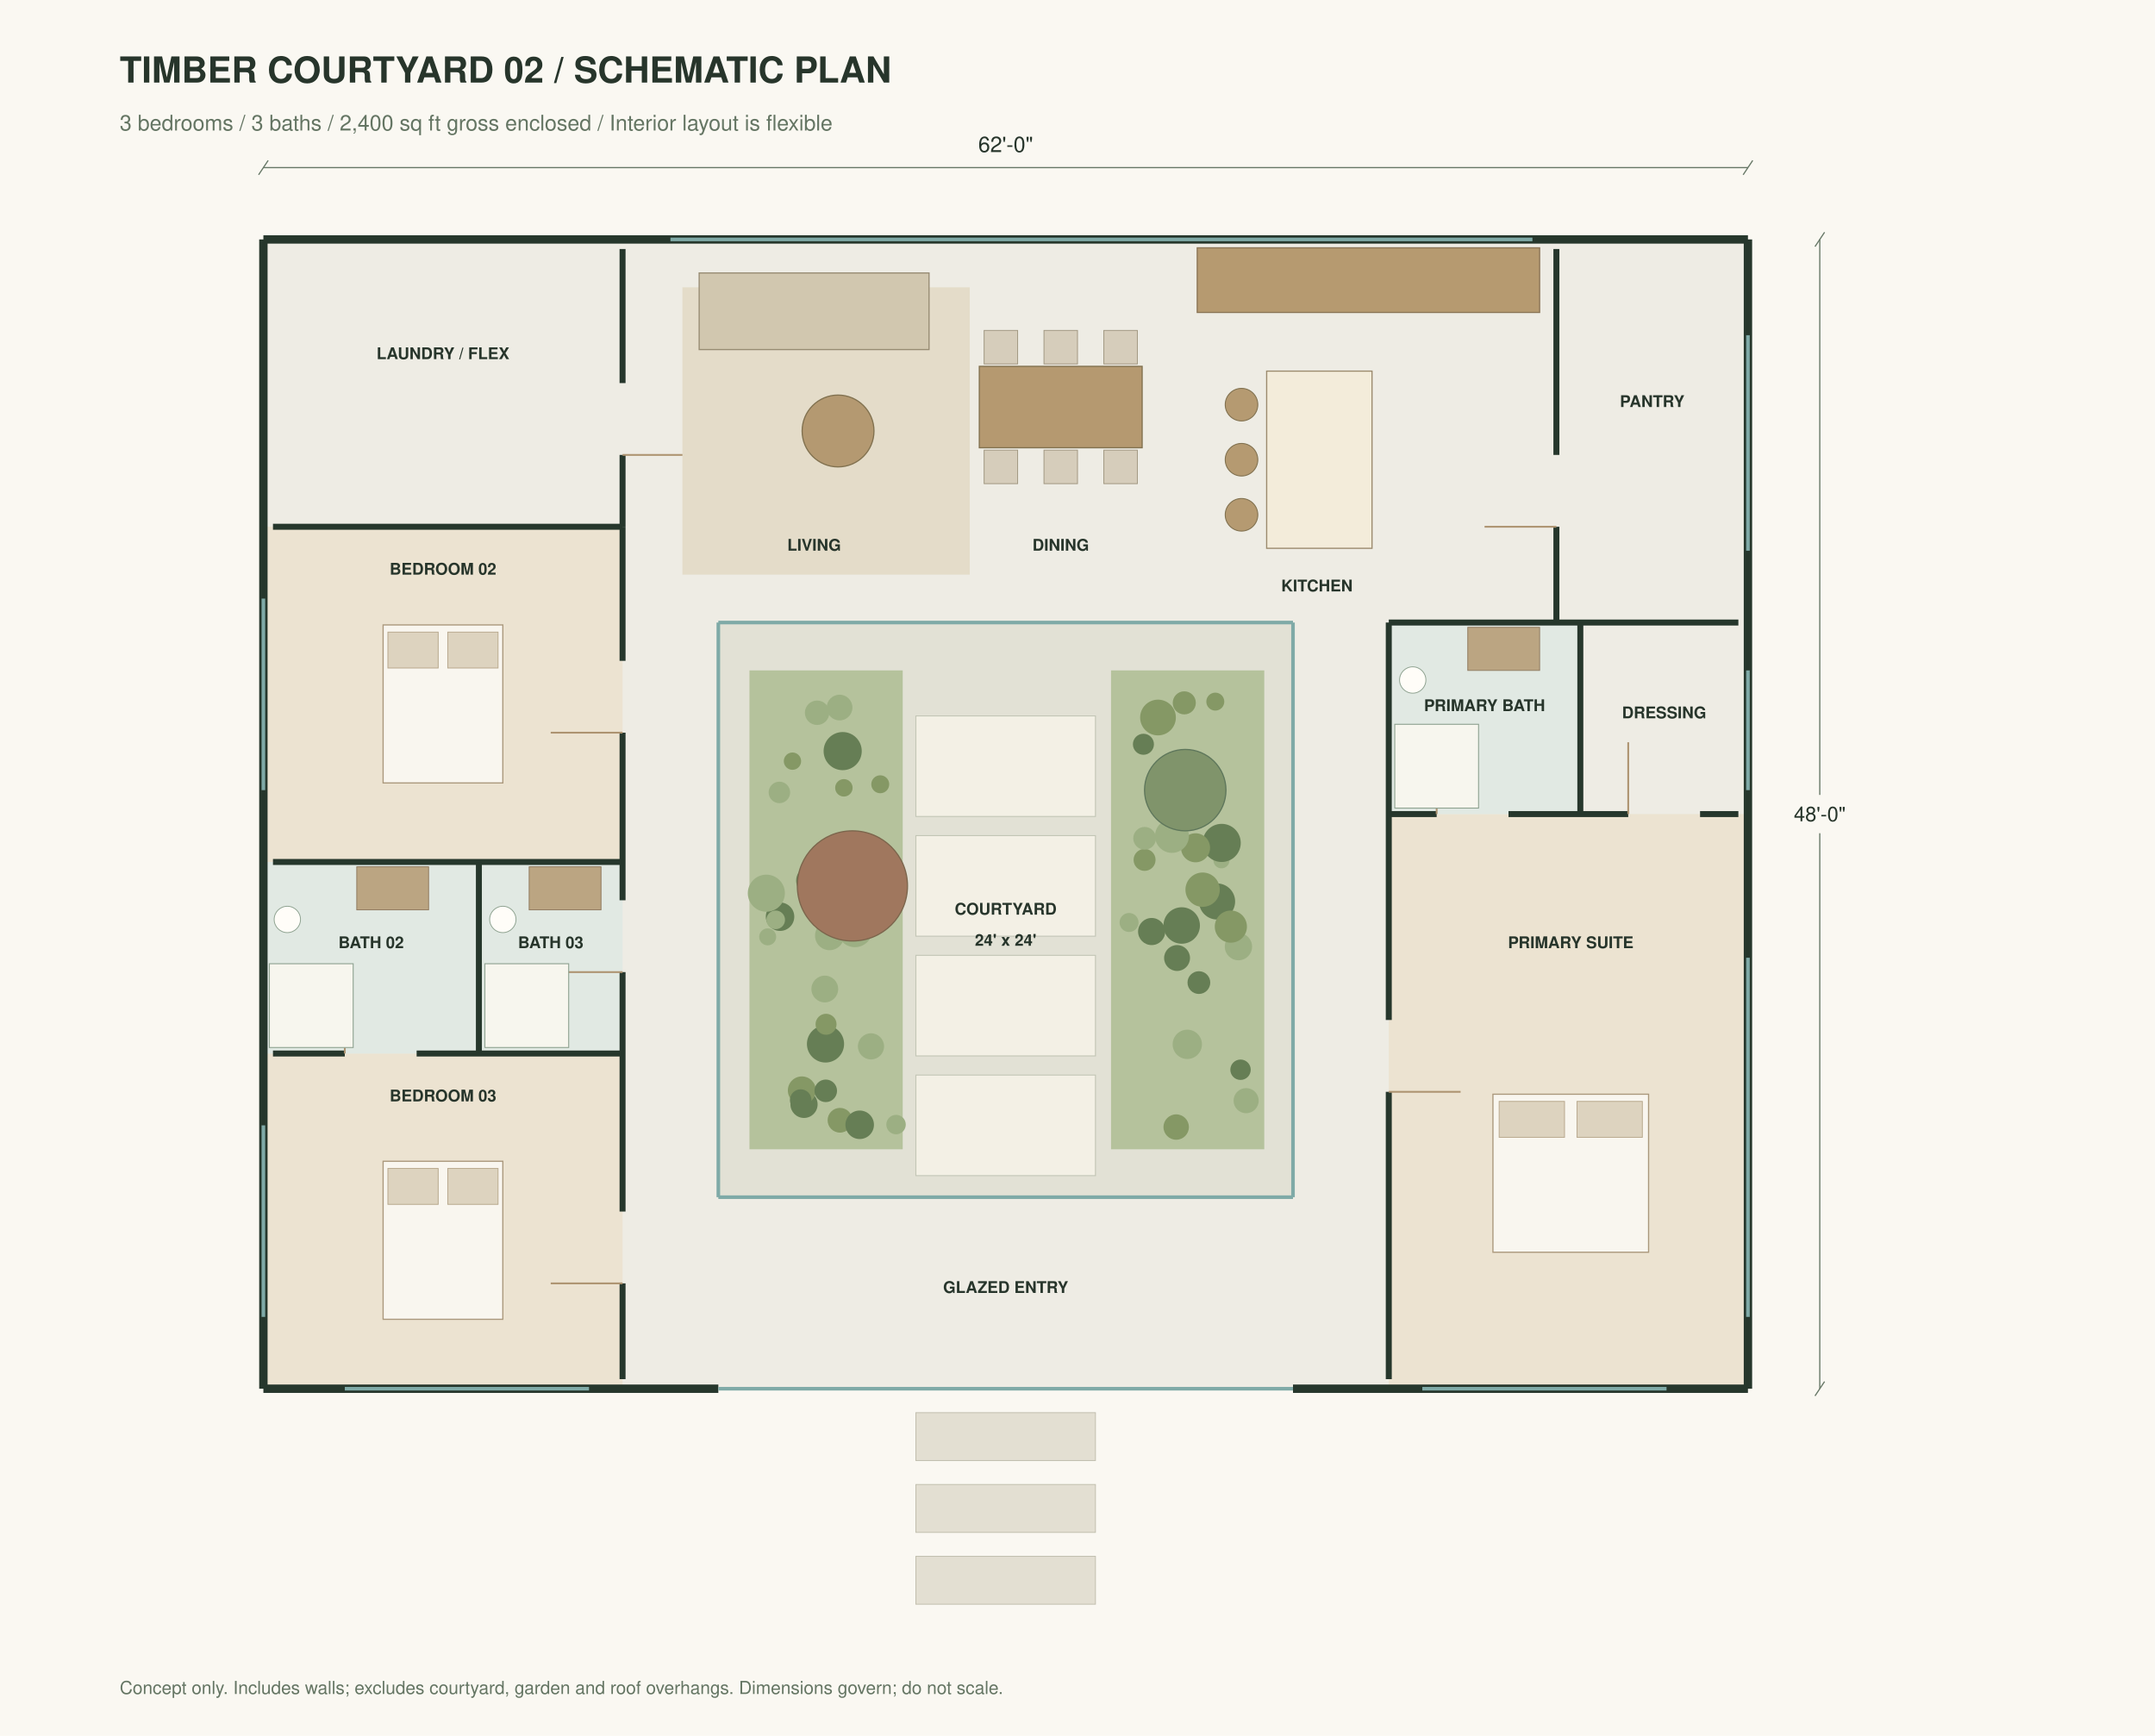
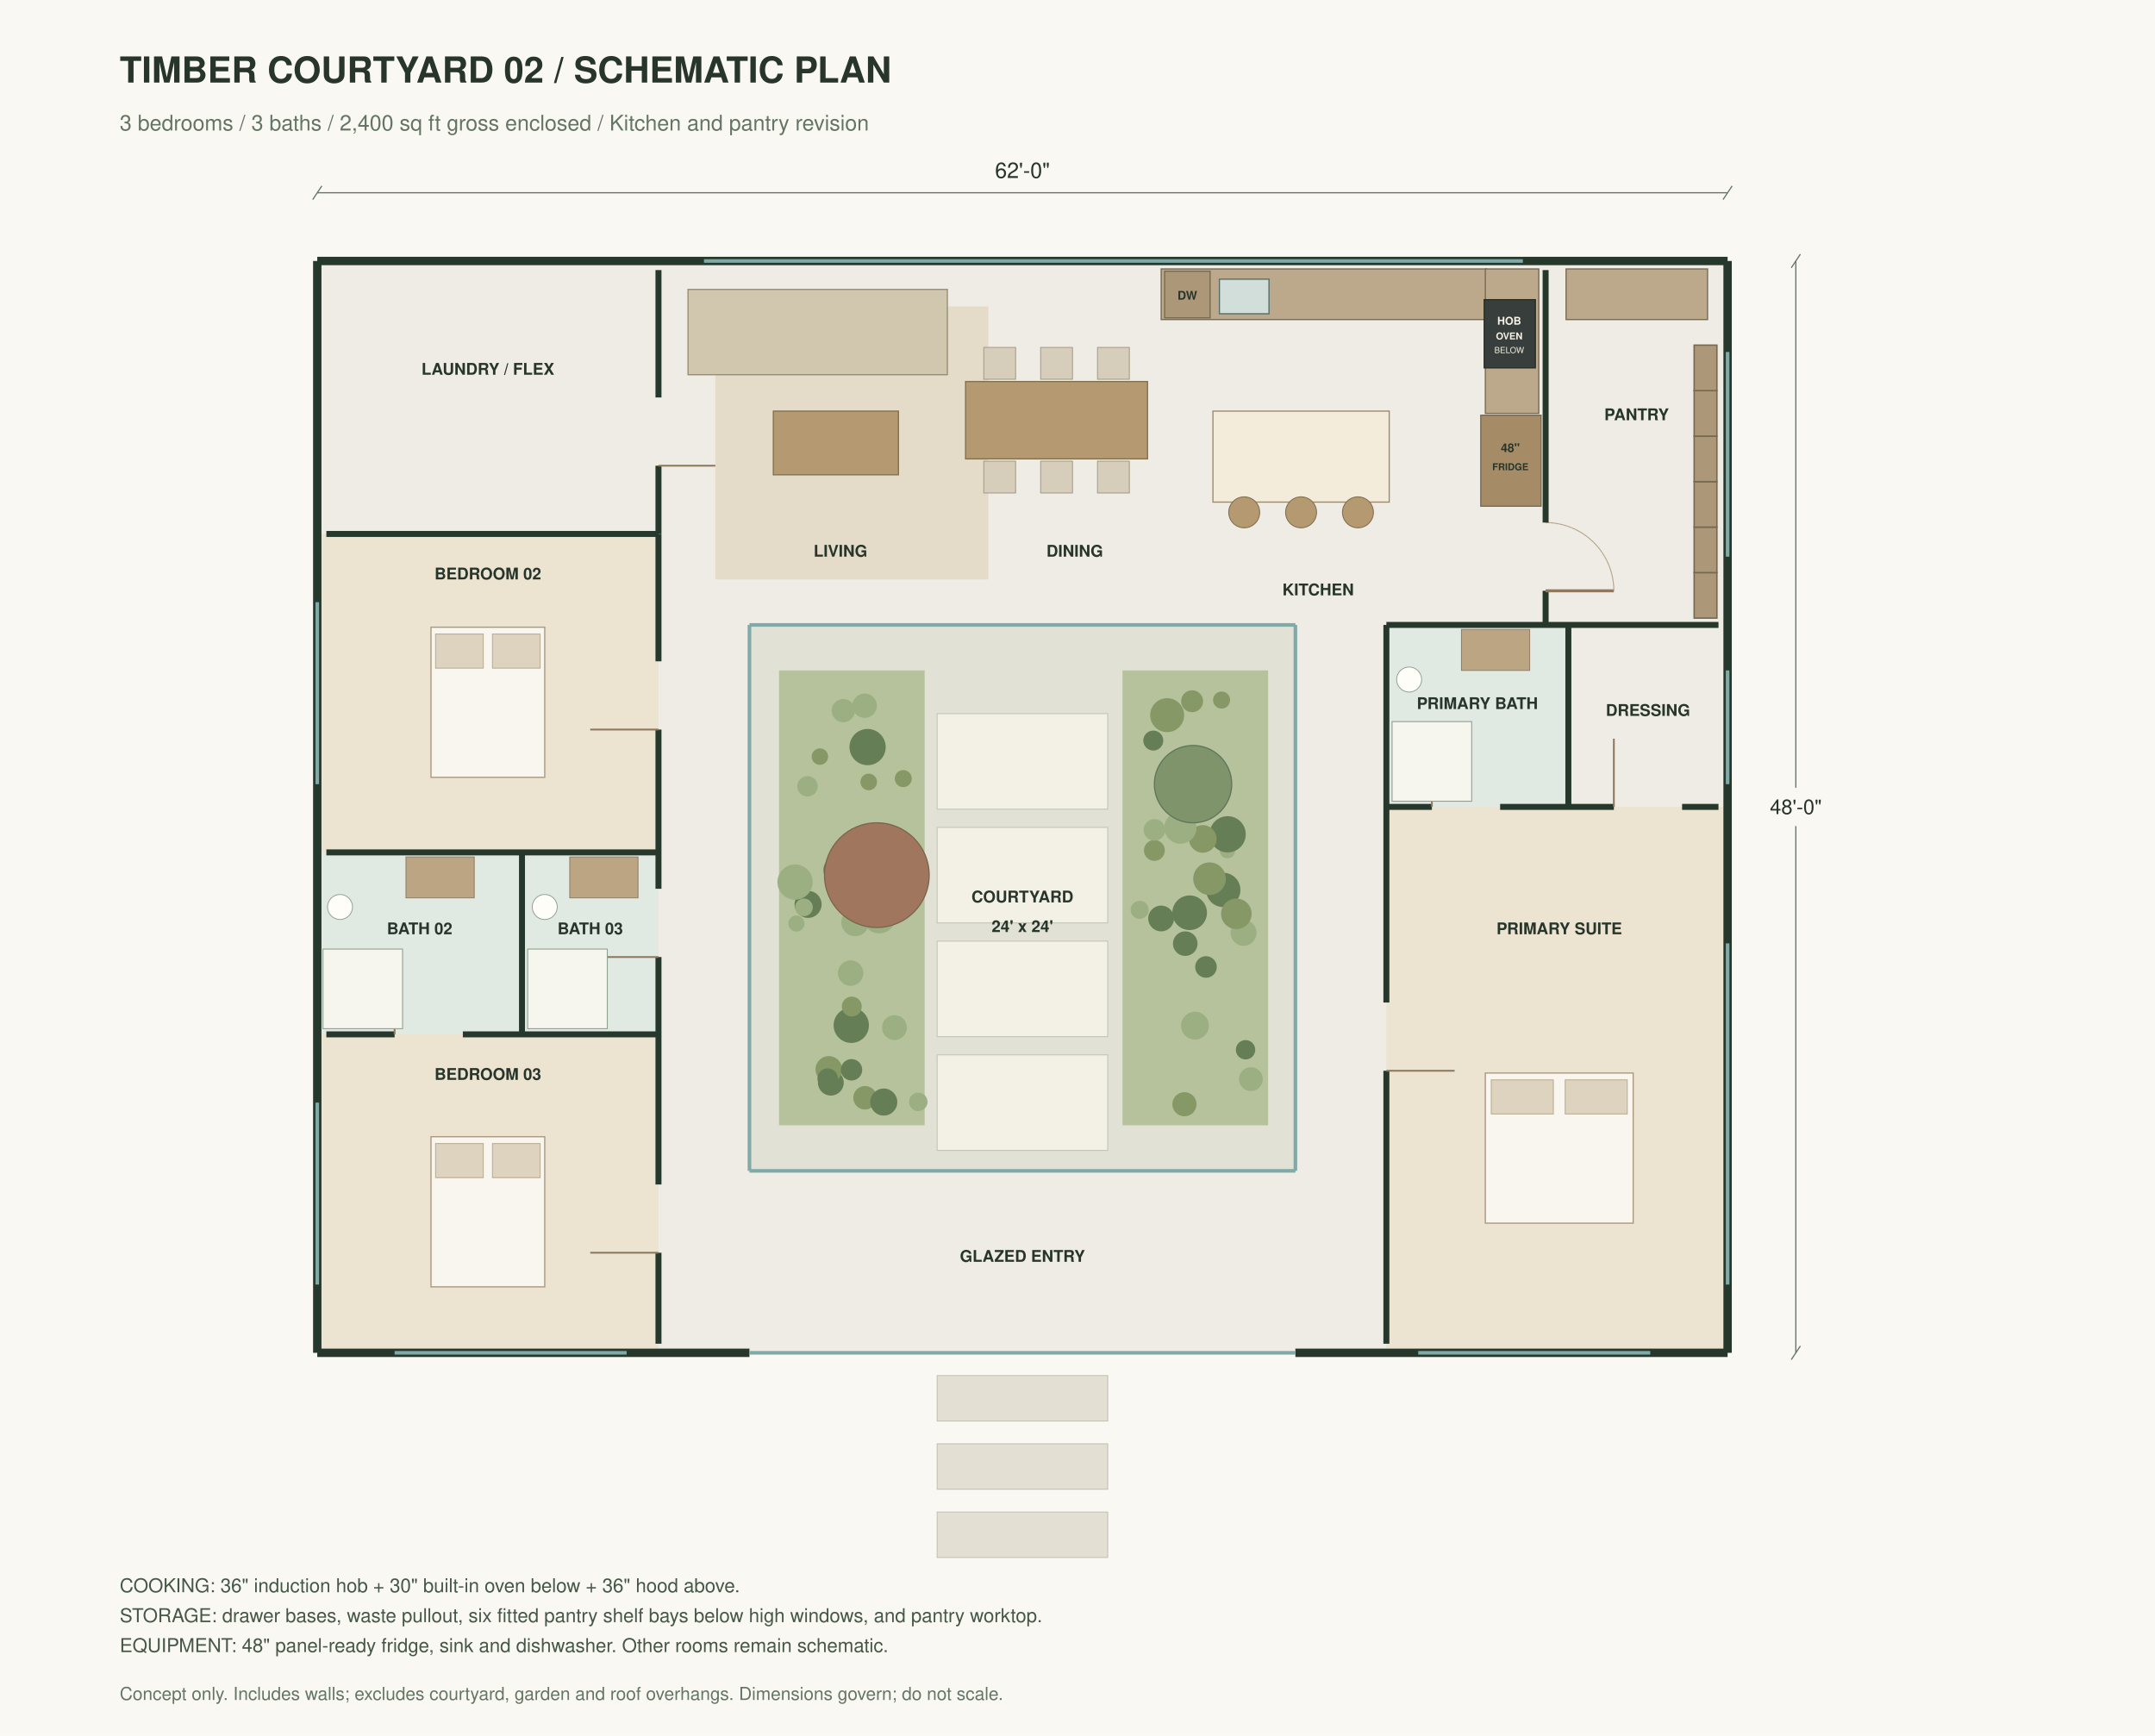
<svg xmlns="http://www.w3.org/2000/svg" width="1800" height="1450" viewBox="0 0 1800 1450">
  <rect x="0" y="0" width="1800" height="1450" fill="#faf8f2" stroke="none" stroke-width="1" />
  <text x="100" y="69" font-family="Helvetica,Arial,sans-serif" font-size="30" fill="#27352b" text-anchor="start" font-weight="700">TIMBER COURTYARD 02 / SCHEMATIC PLAN</text>
-   <text x="100" y="109" font-family="Helvetica,Arial,sans-serif" font-size="18" fill="#647563" text-anchor="start" font-weight="400">3 bedrooms / 3 baths / 2,400 sq ft gross enclosed / Interior layout is flexible</text>
-   <rect x="220" y="200" width="1240" height="960" fill="#eeece4" stroke="none" stroke-width="1" />
-   <rect x="220" y="880" width="300" height="280" fill="#ece3d1" stroke="none" stroke-width="1" />
-   <rect x="220" y="720" width="180" height="160" fill="#e1e9e3" stroke="none" stroke-width="1" />
-   <rect x="400" y="720" width="120" height="160" fill="#e1e9e3" stroke="none" stroke-width="1" />
-   <rect x="220" y="440" width="300" height="280" fill="#ece3d1" stroke="none" stroke-width="1" />
-   <rect x="1160" y="680" width="300" height="480" fill="#ece3d1" stroke="none" stroke-width="1" />
-   <rect x="1160" y="520" width="160" height="160" fill="#e1e9e3" stroke="none" stroke-width="1" />
-   <rect x="600" y="520" width="480" height="480" fill="#e2e1d5" stroke="none" stroke-width="1" />
-   <rect x="626.0" y="560" width="128" height="400" fill="#b5c29c" stroke="none" stroke-width="1" />
-   <rect x="928.0" y="560" width="128" height="400" fill="#b5c29c" stroke="none" stroke-width="1" />
-   <circle cx="671.565" cy="922.474" r="11.359" fill="#667e55" stroke="none" stroke-width="1" />
-   <circle cx="701.603" cy="935.752" r="10.336" fill="#859865" stroke="none" stroke-width="1" />
-   <circle cx="661.917" cy="635.796" r="7.238" fill="#859865" stroke="none" stroke-width="1" />
-   <circle cx="707.153" cy="730.701" r="9.967" fill="#859865" stroke="none" stroke-width="1" />
-   <circle cx="1034.432" cy="790.727" r="11.407" fill="#9caf83" stroke="none" stroke-width="1" />
-   <circle cx="669.784" cy="910.839" r="11.712" fill="#859865" stroke="none" stroke-width="1" />
-   <circle cx="677.198" cy="735.54" r="12.19" fill="#667e55" stroke="none" stroke-width="1" />
-   <circle cx="987.035" cy="773.071" r="15.234" fill="#667e55" stroke="none" stroke-width="1" />
-   <circle cx="668.773" cy="918.895" r="9.002" fill="#667e55" stroke="none" stroke-width="1" />
-   <circle cx="1020.239" cy="718.596" r="6.732" fill="#9caf83" stroke="none" stroke-width="1" />
-   <circle cx="682.502" cy="595.357" r="10.217" fill="#9caf83" stroke="none" stroke-width="1" />
-   <circle cx="1001.388" cy="820.754" r="9.502" fill="#667e55" stroke="none" stroke-width="1" />
-   <circle cx="701.268" cy="591.021" r="10.741" fill="#9caf83" stroke="none" stroke-width="1" />
-   <circle cx="1020.428" cy="704.091" r="15.931" fill="#667e55" stroke="none" stroke-width="1" />
-   <circle cx="982.437" cy="941.426" r="10.617" fill="#859865" stroke="none" stroke-width="1" />
-   <circle cx="704.867" cy="658.071" r="7.293" fill="#859865" stroke="none" stroke-width="1" />
-   <circle cx="1040.85" cy="919.379" r="10.492" fill="#9caf83" stroke="none" stroke-width="1" />
-   <circle cx="955.062" cy="621.686" r="8.784" fill="#667e55" stroke="none" stroke-width="1" />
-   <circle cx="1015.1" cy="586.062" r="7.509" fill="#859865" stroke="none" stroke-width="1" />
-   <circle cx="651.551" cy="765.714" r="11.891" fill="#667e55" stroke="none" stroke-width="1" />
-   <circle cx="956.024" cy="718.271" r="9.186" fill="#859865" stroke="none" stroke-width="1" />
-   <circle cx="714.097" cy="776.475" r="14.71" fill="#9caf83" stroke="none" stroke-width="1" />
-   <circle cx="983.162" cy="800.234" r="10.815" fill="#667e55" stroke="none" stroke-width="1" />
-   <circle cx="641.221" cy="782.562" r="7.099" fill="#9caf83" stroke="none" stroke-width="1" />
-   <circle cx="640.099" cy="746.085" r="15.489" fill="#9caf83" stroke="none" stroke-width="1" />
-   <circle cx="1036.177" cy="893.551" r="8.523" fill="#667e55" stroke="none" stroke-width="1" />
-   <circle cx="703.864" cy="627.404" r="15.931" fill="#667e55" stroke="none" stroke-width="1" />
-   <circle cx="689.726" cy="911.169" r="9.426" fill="#667e55" stroke="none" stroke-width="1" />
-   <circle cx="689.52" cy="872.018" r="15.52" fill="#667e55" stroke="none" stroke-width="1" />
-   <circle cx="651.006" cy="661.906" r="8.981" fill="#9caf83" stroke="none" stroke-width="1" />
-   <circle cx="1016.582" cy="753.009" r="15.083" fill="#667e55" stroke="none" stroke-width="1" />
-   <circle cx="998.585" cy="708.152" r="12.132" fill="#859865" stroke="none" stroke-width="1" />
-   <circle cx="727.505" cy="874.031" r="10.928" fill="#9caf83" stroke="none" stroke-width="1" />
-   <circle cx="943.073" cy="770.549" r="7.936" fill="#9caf83" stroke="none" stroke-width="1" />
-   <circle cx="989.195" cy="587.1" r="9.646" fill="#859865" stroke="none" stroke-width="1" />
-   <circle cx="991.709" cy="872.338" r="12.241" fill="#9caf83" stroke="none" stroke-width="1" />
-   <circle cx="992.742" cy="646.135" r="6.848" fill="#9caf83" stroke="none" stroke-width="1" />
-   <circle cx="647.909" cy="768.348" r="7.785" fill="#9caf83" stroke="none" stroke-width="1" />
-   <circle cx="1028.091" cy="773.999" r="13.434" fill="#859865" stroke="none" stroke-width="1" />
-   <circle cx="718.077" cy="939.531" r="11.908" fill="#667e55" stroke="none" stroke-width="1" />
-   <circle cx="956.079" cy="700.238" r="9.504" fill="#9caf83" stroke="none" stroke-width="1" />
-   <circle cx="697.601" cy="749.899" r="15.336" fill="#667e55" stroke="none" stroke-width="1" />
-   <circle cx="748.44" cy="939.362" r="8.128" fill="#9caf83" stroke="none" stroke-width="1" />
-   <circle cx="1004.508" cy="743.146" r="14.342" fill="#859865" stroke="none" stroke-width="1" />
-   <circle cx="978.916" cy="698.26" r="14.15" fill="#9caf83" stroke="none" stroke-width="1" />
-   <circle cx="682.793" cy="747.907" r="11.235" fill="#859865" stroke="none" stroke-width="1" />
-   <circle cx="735.245" cy="655.105" r="7.498" fill="#859865" stroke="none" stroke-width="1" />
-   <circle cx="688.925" cy="826.127" r="11.183" fill="#9caf83" stroke="none" stroke-width="1" />
-   <circle cx="689.968" cy="855.572" r="8.769" fill="#859865" stroke="none" stroke-width="1" />
-   <circle cx="692.895" cy="781.566" r="12.125" fill="#9caf83" stroke="none" stroke-width="1" />
-   <circle cx="961.934" cy="778.109" r="11.333" fill="#667e55" stroke="none" stroke-width="1" />
-   <circle cx="967.242" cy="599.342" r="14.928" fill="#859865" stroke="none" stroke-width="1" />
-   <circle cx="712.0" cy="740" r="46.0" fill="#a0775e" stroke="#7b654c" stroke-width="1" />
-   <circle cx="990.0" cy="660" r="34.0" fill="#80946b" stroke="#5e765b" stroke-width="1" />
-   <rect x="765.0" y="898.0" width="150.0" height="84" fill="#f3f0e5" stroke="#c2c5b5" stroke-width="0.8" />
-   <rect x="765.0" y="798.0" width="150.0" height="84" fill="#f3f0e5" stroke="#c2c5b5" stroke-width="0.8" />
-   <rect x="765.0" y="698.0" width="150.0" height="84" fill="#f3f0e5" stroke="#c2c5b5" stroke-width="0.8" />
-   <rect x="765.0" y="598.0" width="150.0" height="84" fill="#f3f0e5" stroke="#c2c5b5" stroke-width="0.8" />
-   <line x1="220" y1="1160" x2="600" y2="1160" stroke="#26372c" stroke-width="7" />
-   <line x1="1080" y1="1160" x2="1460" y2="1160" stroke="#26372c" stroke-width="7" />
-   <line x1="220" y1="1160" x2="220" y2="200" stroke="#26372c" stroke-width="7" />
-   <line x1="1460" y1="1160" x2="1460" y2="200" stroke="#26372c" stroke-width="7" />
-   <line x1="220" y1="200" x2="1460" y2="200" stroke="#26372c" stroke-width="7" />
-   <line x1="288.0" y1="1160" x2="492.0" y2="1160" stroke="#7faaa7" stroke-width="3" />
-   <line x1="1188.0" y1="1160" x2="1392.0" y2="1160" stroke="#7faaa7" stroke-width="3" />
-   <line x1="220" y1="1100" x2="220" y2="940" stroke="#7faaa7" stroke-width="3" />
-   <line x1="220" y1="660" x2="220" y2="500" stroke="#7faaa7" stroke-width="3" />
-   <line x1="1460" y1="1100" x2="1460" y2="800" stroke="#7faaa7" stroke-width="3" />
-   <line x1="1460" y1="660" x2="1460" y2="560" stroke="#7faaa7" stroke-width="3" />
-   <line x1="1460" y1="460" x2="1460" y2="280" stroke="#7faaa7" stroke-width="3" />
-   <line x1="560" y1="200" x2="1280" y2="200" stroke="#7faaa7" stroke-width="3" />
-   <line x1="600" y1="1160" x2="1080" y2="1160" stroke="#7faaa7" stroke-width="3" />
-   <line x1="600" y1="1000" x2="1080" y2="1000" stroke="#7faaa7" stroke-width="3" />
-   <line x1="600" y1="1000" x2="600" y2="520" stroke="#7faaa7" stroke-width="3" />
-   <line x1="1080" y1="1000" x2="1080" y2="520" stroke="#7faaa7" stroke-width="3" />
-   <line x1="600" y1="520" x2="1080" y2="520" stroke="#7faaa7" stroke-width="3" />
-   <line x1="520.0" y1="1152.0" x2="520.0" y2="1072.0" stroke="#26372c" stroke-width="5" />
-   <line x1="520.0" y1="1072.0" x2="460.0" y2="1072.0" stroke="#ad9370" stroke-width="1.5" />
-   <line x1="520.0" y1="1012.0" x2="520.0" y2="812.0" stroke="#26372c" stroke-width="5" />
-   <line x1="520.0" y1="812.0" x2="460.0" y2="812.0" stroke="#ad9370" stroke-width="1.5" />
-   <line x1="520.0" y1="752.0" x2="520.0" y2="612.0" stroke="#26372c" stroke-width="5" />
-   <line x1="520.0" y1="612.0" x2="460.0" y2="612.0" stroke="#ad9370" stroke-width="1.5" />
-   <line x1="520.0" y1="552.0" x2="520" y2="440" stroke="#26372c" stroke-width="5" />
-   <line x1="228.0" y1="880.0" x2="288.0" y2="880.0" stroke="#26372c" stroke-width="5" />
-   <line x1="288.0" y1="880.0" x2="288.0" y2="820.0" stroke="#ad9370" stroke-width="1.5" />
-   <line x1="348.0" y1="880.0" x2="520" y2="880" stroke="#26372c" stroke-width="5" />
-   <line x1="400.0" y1="880.0" x2="400" y2="720" stroke="#26372c" stroke-width="5" />
-   <line x1="228.0" y1="720.0" x2="520" y2="720" stroke="#26372c" stroke-width="5" />
-   <line x1="228.0" y1="440.0" x2="520" y2="440" stroke="#26372c" stroke-width="5" />
-   <line x1="520.0" y1="440.0" x2="520.0" y2="380.0" stroke="#26372c" stroke-width="5" />
-   <line x1="520.0" y1="380.0" x2="580.0" y2="380.0" stroke="#ad9370" stroke-width="1.5" />
-   <line x1="520.0" y1="320.0" x2="520" y2="208.0" stroke="#26372c" stroke-width="5" />
-   <line x1="1160.0" y1="1152.0" x2="1160.0" y2="912.0" stroke="#26372c" stroke-width="5" />
-   <line x1="1160.0" y1="912.0" x2="1220.0" y2="912.0" stroke="#ad9370" stroke-width="1.5" />
-   <line x1="1160.0" y1="852.0" x2="1160" y2="520" stroke="#26372c" stroke-width="5" />
-   <line x1="1160.0" y1="680.0" x2="1200.0" y2="680.0" stroke="#26372c" stroke-width="5" />
-   <line x1="1200.0" y1="680.0" x2="1200.0" y2="620.0" stroke="#ad9370" stroke-width="1.5" />
-   <line x1="1260.0" y1="680.0" x2="1360.0" y2="680.0" stroke="#26372c" stroke-width="5" />
-   <line x1="1360.0" y1="680.0" x2="1360.0" y2="620.0" stroke="#ad9370" stroke-width="1.5" />
-   <line x1="1420.0" y1="680.0" x2="1452.0" y2="680" stroke="#26372c" stroke-width="5" />
-   <line x1="1320.0" y1="680.0" x2="1320" y2="520" stroke="#26372c" stroke-width="5" />
-   <line x1="1160.0" y1="520.0" x2="1452.0" y2="520" stroke="#26372c" stroke-width="5" />
-   <line x1="1300.0" y1="520.0" x2="1300.0" y2="440.0" stroke="#26372c" stroke-width="5" />
-   <line x1="1300.0" y1="440.0" x2="1240.0" y2="440.0" stroke="#ad9370" stroke-width="1.5" />
-   <line x1="1300.0" y1="380.0" x2="1300" y2="208.0" stroke="#26372c" stroke-width="5" />
-   <rect x="320.0" y="970.0" width="100.0" height="132.0" fill="#f9f6ef" stroke="#aa987c" stroke-width="1" />
-   <rect x="324.0" y="976.0" width="42" height="30" fill="#ddd3bf" stroke="#b7a78c" stroke-width="0.7" />
-   <rect x="374.0" y="976.0" width="42" height="30" fill="#ddd3bf" stroke="#b7a78c" stroke-width="0.7" />
-   <rect x="320.0" y="522.0" width="100.0" height="132" fill="#f9f6ef" stroke="#aa987c" stroke-width="1" />
-   <rect x="324.0" y="528.0" width="42" height="30.0" fill="#ddd3bf" stroke="#b7a78c" stroke-width="0.7" />
-   <rect x="374.0" y="528.0" width="42" height="30.0" fill="#ddd3bf" stroke="#b7a78c" stroke-width="0.7" />
-   <rect x="1247.0" y="914.0" width="130.0" height="132.0" fill="#f9f6ef" stroke="#aa987c" stroke-width="1" />
-   <rect x="1252.2" y="920" width="54.6" height="30.0" fill="#ddd3bf" stroke="#b7a78c" stroke-width="0.7" />
-   <rect x="1317.2" y="920" width="54.6" height="30.0" fill="#ddd3bf" stroke="#b7a78c" stroke-width="0.7" />
-   <rect x="225.0" y="805.0" width="70.0" height="70.0" fill="#f7f6ee" stroke="#8da18f" stroke-width="0.8" />
-   <rect x="298.0" y="724.0" width="60.0" height="36" fill="#bba582" stroke="#8e795f" stroke-width="0.7" />
-   <circle cx="240" cy="768.0" r="11.0" fill="#fffdf8" stroke="#8da18f" stroke-width="0.7" />
-   <rect x="405.0" y="805.0" width="70.0" height="70.0" fill="#f7f6ee" stroke="#8da18f" stroke-width="0.8" />
-   <rect x="442.0" y="724.0" width="60.0" height="36" fill="#bba582" stroke="#8e795f" stroke-width="0.7" />
-   <circle cx="420" cy="768.0" r="11.0" fill="#fffdf8" stroke="#8da18f" stroke-width="0.7" />
-   <rect x="1165.0" y="605.0" width="70.0" height="70.0" fill="#f7f6ee" stroke="#8da18f" stroke-width="0.8" />
-   <rect x="1226.0" y="524.0" width="60.0" height="36" fill="#bba582" stroke="#8e795f" stroke-width="0.7" />
-   <circle cx="1180" cy="568.0" r="11.0" fill="#fffdf8" stroke="#8da18f" stroke-width="0.7" />
-   <rect x="1000" y="207.0" width="286" height="54" fill="#b69a70" stroke="#8c7658" stroke-width="1" />
-   <rect x="1058.0" y="310.0" width="88" height="148" fill="#f3ecda" stroke="#9b8a6d" stroke-width="1" />
-   <circle cx="1037.0" cy="430.0" r="13.6" fill="#b59a71" stroke="#81714f" stroke-width="0.8" />
-   <circle cx="1037.0" cy="384.0" r="13.6" fill="#b59a71" stroke="#81714f" stroke-width="0.8" />
-   <circle cx="1037.0" cy="338.0" r="13.6" fill="#b59a71" stroke="#81714f" stroke-width="0.8" />
-   <rect x="818.0" y="306.0" width="136" height="68" fill="#b59970" stroke="#81714f" stroke-width="1" />
-   <rect x="822.0" y="376.0" width="28" height="28" fill="#d6cdbb" stroke="#a09680" stroke-width="0.7" />
-   <rect x="822.0" y="276.0" width="28" height="28" fill="#d6cdbb" stroke="#a09680" stroke-width="0.7" />
-   <rect x="872" y="376.0" width="28" height="28" fill="#d6cdbb" stroke="#a09680" stroke-width="0.7" />
-   <rect x="872" y="276.0" width="28" height="28" fill="#d6cdbb" stroke="#a09680" stroke-width="0.7" />
-   <rect x="922" y="376.0" width="28" height="28" fill="#d6cdbb" stroke="#a09680" stroke-width="0.7" />
-   <rect x="922" y="276.0" width="28" height="28" fill="#d6cdbb" stroke="#a09680" stroke-width="0.7" />
-   <rect x="570.0" y="240" width="240.0" height="240" fill="#e4dcc9" stroke="none" stroke-width="1" />
-   <rect x="584.0" y="228.0" width="192" height="64" fill="#d1c7af" stroke="#978c73" stroke-width="1" />
-   <circle cx="700" cy="360" r="30.0" fill="#b49971" stroke="#81714f" stroke-width="1" />
-   <text x="370.0" y="920" font-family="Helvetica,Arial,sans-serif" font-size="13.5" fill="#27352b" text-anchor="middle" font-weight="700">BEDROOM 03</text>
-   <text x="370.0" y="480" font-family="Helvetica,Arial,sans-serif" font-size="13.5" fill="#27352b" text-anchor="middle" font-weight="700">BEDROOM 02</text>
-   <text x="310.0" y="792.0" font-family="Helvetica,Arial,sans-serif" font-size="13.5" fill="#27352b" text-anchor="middle" font-weight="700">BATH 02</text>
-   <text x="460" y="792.0" font-family="Helvetica,Arial,sans-serif" font-size="13.5" fill="#27352b" text-anchor="middle" font-weight="700">BATH 03</text>
-   <text x="370.0" y="300" font-family="Helvetica,Arial,sans-serif" font-size="13.5" fill="#27352b" text-anchor="middle" font-weight="700">LAUNDRY / FLEX</text>
-   <text x="1312.0" y="792.0" font-family="Helvetica,Arial,sans-serif" font-size="13.5" fill="#27352b" text-anchor="middle" font-weight="700">PRIMARY SUITE</text>
-   <text x="1240" y="594.0" font-family="Helvetica,Arial,sans-serif" font-size="13.5" fill="#27352b" text-anchor="middle" font-weight="700">PRIMARY BATH</text>
-   <text x="1390.0" y="600" font-family="Helvetica,Arial,sans-serif" font-size="13.5" fill="#27352b" text-anchor="middle" font-weight="700">DRESSING</text>
-   <text x="840" y="1080" font-family="Helvetica,Arial,sans-serif" font-size="13.5" fill="#27352b" text-anchor="middle" font-weight="700">GLAZED ENTRY</text>
-   <text x="680" y="460" font-family="Helvetica,Arial,sans-serif" font-size="13.5" fill="#27352b" text-anchor="middle" font-weight="700">LIVING</text>
-   <text x="886.0" y="460" font-family="Helvetica,Arial,sans-serif" font-size="13.5" fill="#27352b" text-anchor="middle" font-weight="700">DINING</text>
-   <text x="1100" y="494.0" font-family="Helvetica,Arial,sans-serif" font-size="13.5" fill="#27352b" text-anchor="middle" font-weight="700">KITCHEN</text>
-   <text x="1380" y="340" font-family="Helvetica,Arial,sans-serif" font-size="13.5" fill="#27352b" text-anchor="middle" font-weight="700">PANTRY</text>
-   <text x="840" y="764.0" font-family="Helvetica,Arial,sans-serif" font-size="13.5" fill="#27352b" text-anchor="middle" font-weight="700">COURTYARD</text>
-   <text x="840" y="790.0" font-family="Helvetica,Arial,sans-serif" font-size="13.5" fill="#27352b" text-anchor="middle" font-weight="700">24' x 24'</text>
-   <line x1="220" y1="140" x2="1460" y2="140" stroke="#667766" stroke-width="1" />
-   <line x1="216.0" y1="146.0" x2="224.0" y2="134.0" stroke="#667766" stroke-width="1" />
-   <line x1="1456.0" y1="146.0" x2="1464.0" y2="134.0" stroke="#667766" stroke-width="1" />
-   <text x="840" y="127.0" font-family="Helvetica,Arial,sans-serif" font-size="18" fill="#27352b" text-anchor="middle" font-weight="400">62'-0"</text>
-   <line x1="1520" y1="1160" x2="1520" y2="200" stroke="#667766" stroke-width="1" />
-   <line x1="1516.0" y1="1166.0" x2="1524.0" y2="1154.0" stroke="#667766" stroke-width="1" />
-   <line x1="1516.0" y1="206.0" x2="1524.0" y2="194.0" stroke="#667766" stroke-width="1" />
-   <rect x="1490" y="664" width="60" height="32" fill="#faf8f2" stroke="none" stroke-width="1" />
-   <text x="1520" y="686" font-family="Helvetica,Arial,sans-serif" font-size="17" fill="#27352b" text-anchor="middle" font-weight="400">48'-0"</text>
-   <rect x="765.0" y="1180" width="150.0" height="40" fill="#e3dfd2" stroke="#bfbdac" stroke-width="0.7" />
-   <rect x="765.0" y="1240" width="150.0" height="40" fill="#e3dfd2" stroke="#bfbdac" stroke-width="0.7" />
-   <rect x="765.0" y="1300" width="150.0" height="40" fill="#e3dfd2" stroke="#bfbdac" stroke-width="0.7" />
-   <text x="100" y="1415" font-family="Helvetica,Arial,sans-serif" font-size="15" fill="#647563" text-anchor="start" font-weight="400">Concept only. Includes walls; excludes courtyard, garden and roof overhangs. Dimensions govern; do not scale.</text>
+   <text x="100" y="109" font-family="Helvetica,Arial,sans-serif" font-size="18" fill="#647563" text-anchor="start" font-weight="400">3 bedrooms / 3 baths / 2,400 sq ft gross enclosed / Kitchen and pantry revision</text>
+   <rect x="265" y="218" width="1178" height="912" fill="#eeece4" stroke="none" stroke-width="1" />
+   <rect x="265" y="864" width="285" height="266" fill="#ece3d1" stroke="none" stroke-width="1" />
+   <rect x="265" y="712" width="171" height="152" fill="#e1e9e3" stroke="none" stroke-width="1" />
+   <rect x="436" y="712" width="114" height="152" fill="#e1e9e3" stroke="none" stroke-width="1" />
+   <rect x="265" y="446" width="285" height="266" fill="#ece3d1" stroke="none" stroke-width="1" />
+   <rect x="1158" y="674" width="285" height="456" fill="#ece3d1" stroke="none" stroke-width="1" />
+   <rect x="1158" y="522" width="152" height="152" fill="#e1e9e3" stroke="none" stroke-width="1" />
+   <rect x="626" y="522" width="456" height="456" fill="#e2e1d5" stroke="none" stroke-width="1" />
+   <rect x="650.7" y="560" width="121.6" height="380" fill="#b5c29c" stroke="none" stroke-width="1" />
+   <rect x="937.6" y="560" width="121.6" height="380" fill="#b5c29c" stroke="none" stroke-width="1" />
+   <circle cx="693.986" cy="904.351" r="10.791" fill="#667e55" stroke="none" stroke-width="1" />
+   <circle cx="722.523" cy="916.964" r="9.82" fill="#859865" stroke="none" stroke-width="1" />
+   <circle cx="684.821" cy="632.006" r="6.876" fill="#859865" stroke="none" stroke-width="1" />
+   <circle cx="727.795" cy="722.166" r="9.468" fill="#859865" stroke="none" stroke-width="1" />
+   <circle cx="1038.71" cy="779.191" r="10.837" fill="#9caf83" stroke="none" stroke-width="1" />
+   <circle cx="692.295" cy="893.297" r="11.126" fill="#859865" stroke="none" stroke-width="1" />
+   <circle cx="699.338" cy="726.763" r="11.581" fill="#667e55" stroke="none" stroke-width="1" />
+   <circle cx="993.683" cy="762.418" r="14.473" fill="#667e55" stroke="none" stroke-width="1" />
+   <circle cx="691.334" cy="900.95" r="8.552" fill="#667e55" stroke="none" stroke-width="1" />
+   <circle cx="1025.227" cy="710.666" r="6.395" fill="#9caf83" stroke="none" stroke-width="1" />
+   <circle cx="704.377" cy="593.589" r="9.706" fill="#9caf83" stroke="none" stroke-width="1" />
+   <circle cx="1007.319" cy="807.716" r="9.027" fill="#667e55" stroke="none" stroke-width="1" />
+   <circle cx="722.204" cy="589.47" r="10.204" fill="#9caf83" stroke="none" stroke-width="1" />
+   <circle cx="1025.406" cy="696.886" r="15.134" fill="#667e55" stroke="none" stroke-width="1" />
+   <circle cx="989.315" cy="922.355" r="10.086" fill="#859865" stroke="none" stroke-width="1" />
+   <circle cx="725.623" cy="653.168" r="6.929" fill="#859865" stroke="none" stroke-width="1" />
+   <circle cx="1044.807" cy="901.41" r="9.967" fill="#9caf83" stroke="none" stroke-width="1" />
+   <circle cx="963.309" cy="618.602" r="8.345" fill="#667e55" stroke="none" stroke-width="1" />
+   <circle cx="1020.345" cy="584.759" r="7.134" fill="#859865" stroke="none" stroke-width="1" />
+   <circle cx="674.973" cy="755.428" r="11.297" fill="#667e55" stroke="none" stroke-width="1" />
+   <circle cx="964.223" cy="710.358" r="8.727" fill="#859865" stroke="none" stroke-width="1" />
+   <circle cx="734.392" cy="765.652" r="13.974" fill="#9caf83" stroke="none" stroke-width="1" />
+   <circle cx="990.004" cy="788.223" r="10.274" fill="#667e55" stroke="none" stroke-width="1" />
+   <circle cx="665.16" cy="771.434" r="6.744" fill="#9caf83" stroke="none" stroke-width="1" />
+   <circle cx="664.094" cy="736.781" r="14.715" fill="#9caf83" stroke="none" stroke-width="1" />
+   <circle cx="1040.368" cy="876.873" r="8.096" fill="#667e55" stroke="none" stroke-width="1" />
+   <circle cx="724.671" cy="624.034" r="15.134" fill="#667e55" stroke="none" stroke-width="1" />
+   <circle cx="711.24" cy="893.61" r="8.955" fill="#667e55" stroke="none" stroke-width="1" />
+   <circle cx="711.044" cy="856.417" r="14.744" fill="#667e55" stroke="none" stroke-width="1" />
+   <circle cx="674.456" cy="656.81" r="8.532" fill="#9caf83" stroke="none" stroke-width="1" />
+   <circle cx="1021.753" cy="743.359" r="14.328" fill="#667e55" stroke="none" stroke-width="1" />
+   <circle cx="1004.656" cy="700.744" r="11.526" fill="#859865" stroke="none" stroke-width="1" />
+   <circle cx="747.13" cy="858.33" r="10.381" fill="#9caf83" stroke="none" stroke-width="1" />
+   <circle cx="951.919" cy="760.021" r="7.54" fill="#9caf83" stroke="none" stroke-width="1" />
+   <circle cx="995.735" cy="585.745" r="9.164" fill="#859865" stroke="none" stroke-width="1" />
+   <circle cx="998.123" cy="856.721" r="11.629" fill="#9caf83" stroke="none" stroke-width="1" />
+   <circle cx="999.105" cy="641.829" r="6.505" fill="#9caf83" stroke="none" stroke-width="1" />
+   <circle cx="671.513" cy="757.93" r="7.396" fill="#9caf83" stroke="none" stroke-width="1" />
+   <circle cx="1032.686" cy="763.299" r="12.762" fill="#859865" stroke="none" stroke-width="1" />
+   <circle cx="738.173" cy="920.555" r="11.313" fill="#667e55" stroke="none" stroke-width="1" />
+   <circle cx="964.275" cy="693.226" r="9.029" fill="#9caf83" stroke="none" stroke-width="1" />
+   <circle cx="718.721" cy="740.404" r="14.569" fill="#667e55" stroke="none" stroke-width="1" />
+   <circle cx="767.018" cy="920.394" r="7.721" fill="#9caf83" stroke="none" stroke-width="1" />
+   <circle cx="1010.283" cy="733.989" r="13.625" fill="#859865" stroke="none" stroke-width="1" />
+   <circle cx="985.97" cy="691.347" r="13.443" fill="#9caf83" stroke="none" stroke-width="1" />
+   <circle cx="704.653" cy="738.511" r="10.673" fill="#859865" stroke="none" stroke-width="1" />
+   <circle cx="754.483" cy="650.35" r="7.123" fill="#859865" stroke="none" stroke-width="1" />
+   <circle cx="710.479" cy="812.82" r="10.624" fill="#9caf83" stroke="none" stroke-width="1" />
+   <circle cx="711.47" cy="840.794" r="8.331" fill="#859865" stroke="none" stroke-width="1" />
+   <circle cx="714.25" cy="770.487" r="11.519" fill="#9caf83" stroke="none" stroke-width="1" />
+   <circle cx="969.838" cy="767.203" r="10.766" fill="#667e55" stroke="none" stroke-width="1" />
+   <circle cx="974.88" cy="597.375" r="14.181" fill="#859865" stroke="none" stroke-width="1" />
+   <circle cx="732.4" cy="731" r="43.7" fill="#a0775e" stroke="#7b654c" stroke-width="1" />
+   <circle cx="996.5" cy="655" r="32.3" fill="#80946b" stroke="#5e765b" stroke-width="1" />
+   <rect x="782.75" y="881.1" width="142.5" height="79.8" fill="#f3f0e5" stroke="#c2c5b5" stroke-width="0.8" />
+   <rect x="782.75" y="786.1" width="142.5" height="79.8" fill="#f3f0e5" stroke="#c2c5b5" stroke-width="0.8" />
+   <rect x="782.75" y="691.1" width="142.5" height="79.8" fill="#f3f0e5" stroke="#c2c5b5" stroke-width="0.8" />
+   <rect x="782.75" y="596.1" width="142.5" height="79.8" fill="#f3f0e5" stroke="#c2c5b5" stroke-width="0.8" />
+   <line x1="265" y1="1130" x2="626" y2="1130" stroke="#26372c" stroke-width="7" />
+   <line x1="1082" y1="1130" x2="1443" y2="1130" stroke="#26372c" stroke-width="7" />
+   <line x1="265" y1="1130" x2="265" y2="218" stroke="#26372c" stroke-width="7" />
+   <line x1="1443" y1="1130" x2="1443" y2="218" stroke="#26372c" stroke-width="7" />
+   <line x1="265" y1="218" x2="1443" y2="218" stroke="#26372c" stroke-width="7" />
+   <line x1="329.6" y1="1130" x2="523.4" y2="1130" stroke="#7faaa7" stroke-width="3" />
+   <line x1="1184.6" y1="1130" x2="1378.4" y2="1130" stroke="#7faaa7" stroke-width="3" />
+   <line x1="265" y1="1073" x2="265" y2="921" stroke="#7faaa7" stroke-width="3" />
+   <line x1="265" y1="655" x2="265" y2="503" stroke="#7faaa7" stroke-width="3" />
+   <line x1="1443" y1="1073" x2="1443" y2="788" stroke="#7faaa7" stroke-width="3" />
+   <line x1="1443" y1="655" x2="1443" y2="560" stroke="#7faaa7" stroke-width="3" />
+   <line x1="1443" y1="465" x2="1443" y2="294" stroke="#7faaa7" stroke-width="3" />
+   <line x1="588" y1="218" x2="1272" y2="218" stroke="#7faaa7" stroke-width="3" />
+   <line x1="626" y1="1130" x2="1082" y2="1130" stroke="#7faaa7" stroke-width="3" />
+   <line x1="626" y1="978" x2="1082" y2="978" stroke="#7faaa7" stroke-width="3" />
+   <line x1="626" y1="978" x2="626" y2="522" stroke="#7faaa7" stroke-width="3" />
+   <line x1="1082" y1="978" x2="1082" y2="522" stroke="#7faaa7" stroke-width="3" />
+   <line x1="626" y1="522" x2="1082" y2="522" stroke="#7faaa7" stroke-width="3" />
+   <line x1="550.0" y1="1122.4" x2="550.0" y2="1046.4" stroke="#26372c" stroke-width="5" />
+   <line x1="550.0" y1="1046.4" x2="493.0" y2="1046.4" stroke="#8e795f" stroke-width="1.5" />
+   <line x1="550.0" y1="989.4" x2="550.0" y2="799.4" stroke="#26372c" stroke-width="5" />
+   <line x1="550.0" y1="799.4" x2="493.0" y2="799.4" stroke="#8e795f" stroke-width="1.5" />
+   <line x1="550.0" y1="742.4" x2="550.0" y2="609.4" stroke="#26372c" stroke-width="5" />
+   <line x1="550.0" y1="609.4" x2="493.0" y2="609.4" stroke="#8e795f" stroke-width="1.5" />
+   <line x1="550.0" y1="552.4" x2="550" y2="446" stroke="#26372c" stroke-width="5" />
+   <line x1="272.6" y1="864.0" x2="329.6" y2="864.0" stroke="#26372c" stroke-width="5" />
+   <line x1="329.6" y1="864.0" x2="329.6" y2="807.0" stroke="#8e795f" stroke-width="1.5" />
+   <line x1="386.6" y1="864.0" x2="550" y2="864" stroke="#26372c" stroke-width="5" />
+   <line x1="436.0" y1="864.0" x2="436" y2="712" stroke="#26372c" stroke-width="5" />
+   <line x1="272.6" y1="712.0" x2="550" y2="712" stroke="#26372c" stroke-width="5" />
+   <line x1="272.6" y1="446.0" x2="550" y2="446" stroke="#26372c" stroke-width="5" />
+   <line x1="550.0" y1="446.0" x2="550.0" y2="389.0" stroke="#26372c" stroke-width="5" />
+   <line x1="550.0" y1="389.0" x2="607.0" y2="389.0" stroke="#8e795f" stroke-width="1.5" />
+   <line x1="550.0" y1="332.0" x2="550" y2="225.6" stroke="#26372c" stroke-width="5" />
+   <line x1="1158.0" y1="1122.4" x2="1158.0" y2="894.4" stroke="#26372c" stroke-width="5" />
+   <line x1="1158.0" y1="894.4" x2="1215.0" y2="894.4" stroke="#8e795f" stroke-width="1.5" />
+   <line x1="1158.0" y1="837.4" x2="1158" y2="522" stroke="#26372c" stroke-width="5" />
+   <line x1="1158.0" y1="674.0" x2="1196.0" y2="674.0" stroke="#26372c" stroke-width="5" />
+   <line x1="1196.0" y1="674.0" x2="1196.0" y2="617.0" stroke="#8e795f" stroke-width="1.5" />
+   <line x1="1253.0" y1="674.0" x2="1348.0" y2="674.0" stroke="#26372c" stroke-width="5" />
+   <line x1="1348.0" y1="674.0" x2="1348.0" y2="617.0" stroke="#8e795f" stroke-width="1.5" />
+   <line x1="1405.0" y1="674.0" x2="1435.4" y2="674" stroke="#26372c" stroke-width="5" />
+   <line x1="1310.0" y1="674.0" x2="1310" y2="522" stroke="#26372c" stroke-width="5" />
+   <line x1="1158.0" y1="522.0" x2="1435.4" y2="522" stroke="#26372c" stroke-width="5" />
+   <line x1="1291.0" y1="522.0" x2="1291.0" y2="493.5" stroke="#26372c" stroke-width="5" />
+   <line x1="1291.0" y1="493.5" x2="1348.0" y2="493.5" stroke="#8e795f" stroke-width="2.5" />
+   <line x1="1348.0" y1="493.5" x2="1347.878" y2="489.772" stroke="#b4a38a" stroke-width="0.8" />
+   <line x1="1347.878" y1="489.772" x2="1347.512" y2="486.06" stroke="#b4a38a" stroke-width="0.8" />
+   <line x1="1347.512" y1="486.06" x2="1346.905" y2="482.38" stroke="#b4a38a" stroke-width="0.8" />
+   <line x1="1346.905" y1="482.38" x2="1346.058" y2="478.747" stroke="#b4a38a" stroke-width="0.8" />
+   <line x1="1346.058" y1="478.747" x2="1344.975" y2="475.178" stroke="#b4a38a" stroke-width="0.8" />
+   <line x1="1344.975" y1="475.178" x2="1343.661" y2="471.687" stroke="#b4a38a" stroke-width="0.8" />
+   <line x1="1343.661" y1="471.687" x2="1342.122" y2="468.29" stroke="#b4a38a" stroke-width="0.8" />
+   <line x1="1342.122" y1="468.29" x2="1340.363" y2="465.0" stroke="#b4a38a" stroke-width="0.8" />
+   <line x1="1340.363" y1="465.0" x2="1338.394" y2="461.832" stroke="#b4a38a" stroke-width="0.8" />
+   <line x1="1338.394" y1="461.832" x2="1336.221" y2="458.801" stroke="#b4a38a" stroke-width="0.8" />
+   <line x1="1336.221" y1="458.801" x2="1333.855" y2="455.917" stroke="#b4a38a" stroke-width="0.8" />
+   <line x1="1333.855" y1="455.917" x2="1331.305" y2="453.195" stroke="#b4a38a" stroke-width="0.8" />
+   <line x1="1331.305" y1="453.195" x2="1328.583" y2="450.645" stroke="#b4a38a" stroke-width="0.8" />
+   <line x1="1328.583" y1="450.645" x2="1325.699" y2="448.279" stroke="#b4a38a" stroke-width="0.8" />
+   <line x1="1325.699" y1="448.279" x2="1322.668" y2="446.106" stroke="#b4a38a" stroke-width="0.8" />
+   <line x1="1322.668" y1="446.106" x2="1319.5" y2="444.137" stroke="#b4a38a" stroke-width="0.8" />
+   <line x1="1319.5" y1="444.137" x2="1316.21" y2="442.378" stroke="#b4a38a" stroke-width="0.8" />
+   <line x1="1316.21" y1="442.378" x2="1312.813" y2="440.839" stroke="#b4a38a" stroke-width="0.8" />
+   <line x1="1312.813" y1="440.839" x2="1309.322" y2="439.525" stroke="#b4a38a" stroke-width="0.8" />
+   <line x1="1309.322" y1="439.525" x2="1305.753" y2="438.442" stroke="#b4a38a" stroke-width="0.8" />
+   <line x1="1305.753" y1="438.442" x2="1302.12" y2="437.595" stroke="#b4a38a" stroke-width="0.8" />
+   <line x1="1302.12" y1="437.595" x2="1298.44" y2="436.988" stroke="#b4a38a" stroke-width="0.8" />
+   <line x1="1298.44" y1="436.988" x2="1294.728" y2="436.622" stroke="#b4a38a" stroke-width="0.8" />
+   <line x1="1294.728" y1="436.622" x2="1291.0" y2="436.5" stroke="#b4a38a" stroke-width="0.8" />
+   <line x1="1291.0" y1="436.5" x2="1291" y2="225.6" stroke="#26372c" stroke-width="5" />
+   <rect x="360.0" y="949.5" width="95.0" height="125.4" fill="#f9f6ef" stroke="#aa987c" stroke-width="1" />
+   <rect x="363.8" y="955.2" width="39.9" height="28.5" fill="#ddd3bf" stroke="#b7a78c" stroke-width="0.7" />
+   <rect x="411.3" y="955.2" width="39.9" height="28.5" fill="#ddd3bf" stroke="#b7a78c" stroke-width="0.7" />
+   <rect x="360.0" y="523.9" width="95.0" height="125.4" fill="#f9f6ef" stroke="#aa987c" stroke-width="1" />
+   <rect x="363.8" y="529.6" width="39.9" height="28.5" fill="#ddd3bf" stroke="#b7a78c" stroke-width="0.7" />
+   <rect x="411.3" y="529.6" width="39.9" height="28.5" fill="#ddd3bf" stroke="#b7a78c" stroke-width="0.7" />
+   <rect x="1240.65" y="896.3" width="123.5" height="125.4" fill="#f9f6ef" stroke="#aa987c" stroke-width="1" />
+   <rect x="1245.59" y="902" width="51.87" height="28.5" fill="#ddd3bf" stroke="#b7a78c" stroke-width="0.7" />
+   <rect x="1307.34" y="902" width="51.87" height="28.5" fill="#ddd3bf" stroke="#b7a78c" stroke-width="0.7" />
+   <rect x="269.75" y="792.75" width="66.5" height="66.5" fill="#f7f6ee" stroke="#8da18f" stroke-width="0.8" />
+   <rect x="339.1" y="715.8" width="57.0" height="34.2" fill="#bba582" stroke="#8e795f" stroke-width="0.7" />
+   <circle cx="284" cy="757.6" r="10.45" fill="#fffdf8" stroke="#8da18f" stroke-width="0.7" />
+   <rect x="440.75" y="792.75" width="66.5" height="66.5" fill="#f7f6ee" stroke="#8da18f" stroke-width="0.8" />
+   <rect x="475.9" y="715.8" width="57.0" height="34.2" fill="#bba582" stroke="#8e795f" stroke-width="0.7" />
+   <circle cx="455" cy="757.6" r="10.45" fill="#fffdf8" stroke="#8da18f" stroke-width="0.7" />
+   <rect x="1162.75" y="602.75" width="66.5" height="66.5" fill="#f7f6ee" stroke="#8da18f" stroke-width="0.8" />
+   <rect x="1220.7" y="525.8" width="57.0" height="34.2" fill="#bba582" stroke="#8e795f" stroke-width="0.7" />
+   <circle cx="1177" cy="567.6" r="10.45" fill="#fffdf8" stroke="#8da18f" stroke-width="0.7" />
+   <rect x="597.5" y="256" width="228.0" height="228" fill="#e4dcc9" stroke="none" stroke-width="1" />
+   <rect x="969.9" y="224.65" width="271.7" height="42.275" fill="#bca98c" stroke="#766951" stroke-width="1" />
+   <rect x="1240.65" y="224.65" width="44.65" height="120.65" fill="#bca98c" stroke="#766951" stroke-width="1" />
+   <rect x="1013.125" y="343.4" width="147.25" height="76.0" fill="#f3ecda" stroke="#9b8a6d" stroke-width="1" />
+   <rect x="1018.54" y="233.2" width="41.42" height="28.88" fill="#d2ded9" stroke="#556b65" stroke-width="1" />
+   <rect x="972.75" y="226.55" width="38.0" height="38.95" fill="#ac9879" stroke="#766951" stroke-width="1" />
+   <text x="991.75" y="250.3" font-family="Helvetica,Arial,sans-serif" font-size="10" fill="#27352b" text-anchor="middle" font-weight="700">DW</text>
+   <rect x="1239.7" y="250.3" width="42.75" height="57.0" fill="#373e3b" stroke="#222e27" stroke-width="1" />
+   <text x="1260.6" y="271.2" font-family="Helvetica,Arial,sans-serif" font-size="9" fill="#f5f1e7" text-anchor="middle" font-weight="700">HOB</text>
+   <text x="1260.6" y="283.55" font-family="Helvetica,Arial,sans-serif" font-size="8" fill="#f5f1e7" text-anchor="middle" font-weight="700">OVEN</text>
+   <text x="1260.6" y="294.95" font-family="Helvetica,Arial,sans-serif" font-size="7" fill="#f5f1e7" text-anchor="middle" font-weight="400">BELOW</text>
+   <rect x="1236.85" y="346.82" width="50.35" height="76.0" fill="#a68b67" stroke="#766951" stroke-width="1" />
+   <text x="1261.55" y="377.6" font-family="Helvetica,Arial,sans-serif" font-size="10" fill="#27352b" text-anchor="middle" font-weight="700">48"</text>
+   <text x="1261.55" y="392.8" font-family="Helvetica,Arial,sans-serif" font-size="8" fill="#27352b" text-anchor="middle" font-weight="700">FRIDGE</text>
+   <circle cx="1039.25" cy="427.95" r="12.92" fill="#b59a71" stroke="#81714f" stroke-width="0.8" />
+   <circle cx="1086.75" cy="427.95" r="12.92" fill="#b59a71" stroke="#81714f" stroke-width="0.8" />
+   <circle cx="1134.25" cy="427.95" r="12.92" fill="#b59a71" stroke="#81714f" stroke-width="0.8" />
+   <rect x="1415.07" y="478.3" width="19.0" height="38.0" fill="#ac9879" stroke="#766951" stroke-width="1.2" />
+   <rect x="1415.07" y="440.3" width="19.0" height="38.0" fill="#ac9879" stroke="#766951" stroke-width="1.2" />
+   <rect x="1415.07" y="402.3" width="19.0" height="38.0" fill="#ac9879" stroke="#766951" stroke-width="1.2" />
+   <rect x="1415.07" y="364.3" width="19.0" height="38.0" fill="#ac9879" stroke="#766951" stroke-width="1.2" />
+   <rect x="1415.07" y="326.3" width="19.0" height="38.0" fill="#ac9879" stroke="#766951" stroke-width="1.2" />
+   <rect x="1415.07" y="288.3" width="19.0" height="38.0" fill="#ac9879" stroke="#766951" stroke-width="1.2" />
+   <rect x="1308.1" y="224.65" width="118.18" height="42.275" fill="#bca98c" stroke="#766951" stroke-width="1" />
+   <rect x="806.5" y="318.7" width="152.0" height="64.6" fill="#b59970" stroke="#81714f" stroke-width="1" />
+   <rect x="821.7" y="385.2" width="26.6" height="26.6" fill="#d6cdbb" stroke="#a09680" stroke-width="0.7" />
+   <rect x="821.7" y="290.2" width="26.6" height="26.6" fill="#d6cdbb" stroke="#a09680" stroke-width="0.7" />
+   <rect x="869.2" y="385.2" width="26.6" height="26.6" fill="#d6cdbb" stroke="#a09680" stroke-width="0.7" />
+   <rect x="869.2" y="290.2" width="26.6" height="26.6" fill="#d6cdbb" stroke="#a09680" stroke-width="0.7" />
+   <rect x="916.7" y="385.2" width="26.6" height="26.6" fill="#d6cdbb" stroke="#a09680" stroke-width="0.7" />
+   <rect x="916.7" y="290.2" width="26.6" height="26.6" fill="#d6cdbb" stroke="#a09680" stroke-width="0.7" />
+   <rect x="574.7" y="241.75" width="216.6" height="71.25" fill="#d1c7af" stroke="#978c73" stroke-width="1" />
+   <rect x="645.95" y="343.4" width="104.5" height="53.2" fill="#b49971" stroke="#81714f" stroke-width="1" />
+   <text x="407.5" y="902" font-family="Helvetica,Arial,sans-serif" font-size="13.5" fill="#27352b" text-anchor="middle" font-weight="700">BEDROOM 03</text>
+   <text x="407.5" y="484" font-family="Helvetica,Arial,sans-serif" font-size="13.5" fill="#27352b" text-anchor="middle" font-weight="700">BEDROOM 02</text>
+   <text x="350.5" y="780.4" font-family="Helvetica,Arial,sans-serif" font-size="13.5" fill="#27352b" text-anchor="middle" font-weight="700">BATH 02</text>
+   <text x="493" y="780.4" font-family="Helvetica,Arial,sans-serif" font-size="13.5" fill="#27352b" text-anchor="middle" font-weight="700">BATH 03</text>
+   <text x="407.5" y="313" font-family="Helvetica,Arial,sans-serif" font-size="13.5" fill="#27352b" text-anchor="middle" font-weight="700">LAUNDRY / FLEX</text>
+   <text x="1302.4" y="780.4" font-family="Helvetica,Arial,sans-serif" font-size="13.5" fill="#27352b" text-anchor="middle" font-weight="700">PRIMARY SUITE</text>
+   <text x="1234" y="592.3" font-family="Helvetica,Arial,sans-serif" font-size="13.5" fill="#27352b" text-anchor="middle" font-weight="700">PRIMARY BATH</text>
+   <text x="1376.5" y="598" font-family="Helvetica,Arial,sans-serif" font-size="13.5" fill="#27352b" text-anchor="middle" font-weight="700">DRESSING</text>
+   <text x="854" y="1054" font-family="Helvetica,Arial,sans-serif" font-size="13.5" fill="#27352b" text-anchor="middle" font-weight="700">GLAZED ENTRY</text>
+   <text x="702" y="465" font-family="Helvetica,Arial,sans-serif" font-size="13.5" fill="#27352b" text-anchor="middle" font-weight="700">LIVING</text>
+   <text x="897.7" y="465" font-family="Helvetica,Arial,sans-serif" font-size="13.5" fill="#27352b" text-anchor="middle" font-weight="700">DINING</text>
+   <text x="1101" y="497.3" font-family="Helvetica,Arial,sans-serif" font-size="13.5" fill="#27352b" text-anchor="middle" font-weight="700">KITCHEN</text>
+   <text x="1367" y="351" font-family="Helvetica,Arial,sans-serif" font-size="13.5" fill="#27352b" text-anchor="middle" font-weight="700">PANTRY</text>
+   <text x="854" y="753.8" font-family="Helvetica,Arial,sans-serif" font-size="13.5" fill="#27352b" text-anchor="middle" font-weight="700">COURTYARD</text>
+   <text x="854" y="778.5" font-family="Helvetica,Arial,sans-serif" font-size="13.5" fill="#27352b" text-anchor="middle" font-weight="700">24' x 24'</text>
+   <line x1="265" y1="161" x2="1443" y2="161" stroke="#667766" stroke-width="1" />
+   <line x1="261.2" y1="166.7" x2="268.8" y2="155.3" stroke="#667766" stroke-width="1" />
+   <line x1="1439.2" y1="166.7" x2="1446.8" y2="155.3" stroke="#667766" stroke-width="1" />
+   <text x="854" y="148.65" font-family="Helvetica,Arial,sans-serif" font-size="18" fill="#27352b" text-anchor="middle" font-weight="400">62'-0"</text>
+   <line x1="1500" y1="1130" x2="1500" y2="218" stroke="#667766" stroke-width="1" />
+   <line x1="1496.2" y1="1135.7" x2="1503.8" y2="1124.3" stroke="#667766" stroke-width="1" />
+   <line x1="1496.2" y1="223.7" x2="1503.8" y2="212.3" stroke="#667766" stroke-width="1" />
+   <rect x="1470" y="658" width="60" height="32" fill="#faf8f2" stroke="none" stroke-width="1" />
+   <text x="1500" y="680" font-family="Helvetica,Arial,sans-serif" font-size="17" fill="#27352b" text-anchor="middle" font-weight="400">48'-0"</text>
+   <rect x="782.75" y="1149" width="142.5" height="38" fill="#e3dfd2" stroke="#bfbdac" stroke-width="0.7" />
+   <rect x="782.75" y="1206" width="142.5" height="38" fill="#e3dfd2" stroke="#bfbdac" stroke-width="0.7" />
+   <rect x="782.75" y="1263" width="142.5" height="38" fill="#e3dfd2" stroke="#bfbdac" stroke-width="0.7" />
+   <text x="100" y="1330" font-family="Helvetica,Arial,sans-serif" font-size="16" fill="#455747" text-anchor="start" font-weight="400">COOKING: 36" induction hob + 30" built-in oven below + 36" hood above.</text>
+   <text x="100" y="1355" font-family="Helvetica,Arial,sans-serif" font-size="16" fill="#455747" text-anchor="start" font-weight="400">STORAGE: drawer bases, waste pullout, six fitted pantry shelf bays below high windows, and pantry worktop.</text>
+   <text x="100" y="1380" font-family="Helvetica,Arial,sans-serif" font-size="16" fill="#455747" text-anchor="start" font-weight="400">EQUIPMENT: 48" panel-ready fridge, sink and dishwasher. Other rooms remain schematic.</text>
+   <text x="100" y="1420" font-family="Helvetica,Arial,sans-serif" font-size="15" fill="#647563" text-anchor="start" font-weight="400">Concept only. Includes walls; excludes courtyard, garden and roof overhangs. Dimensions govern; do not scale.</text>
</svg>
